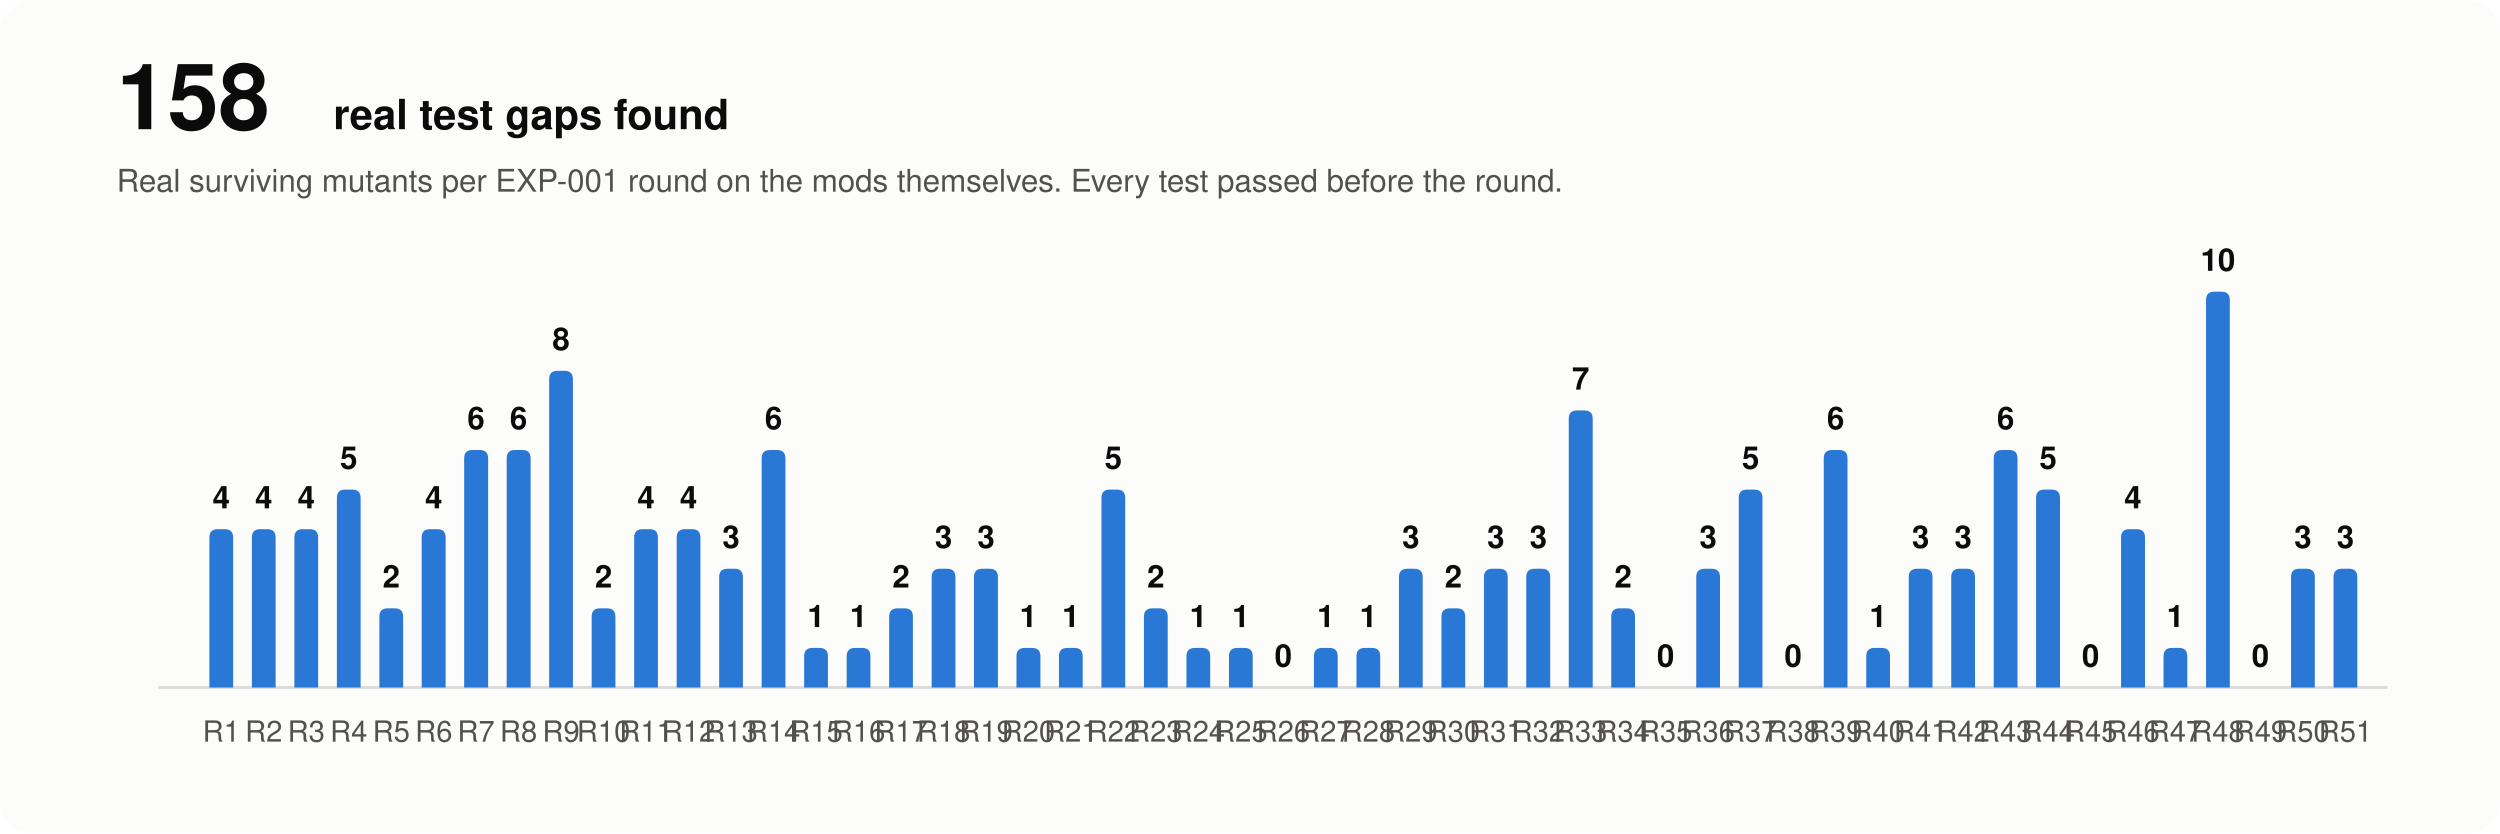
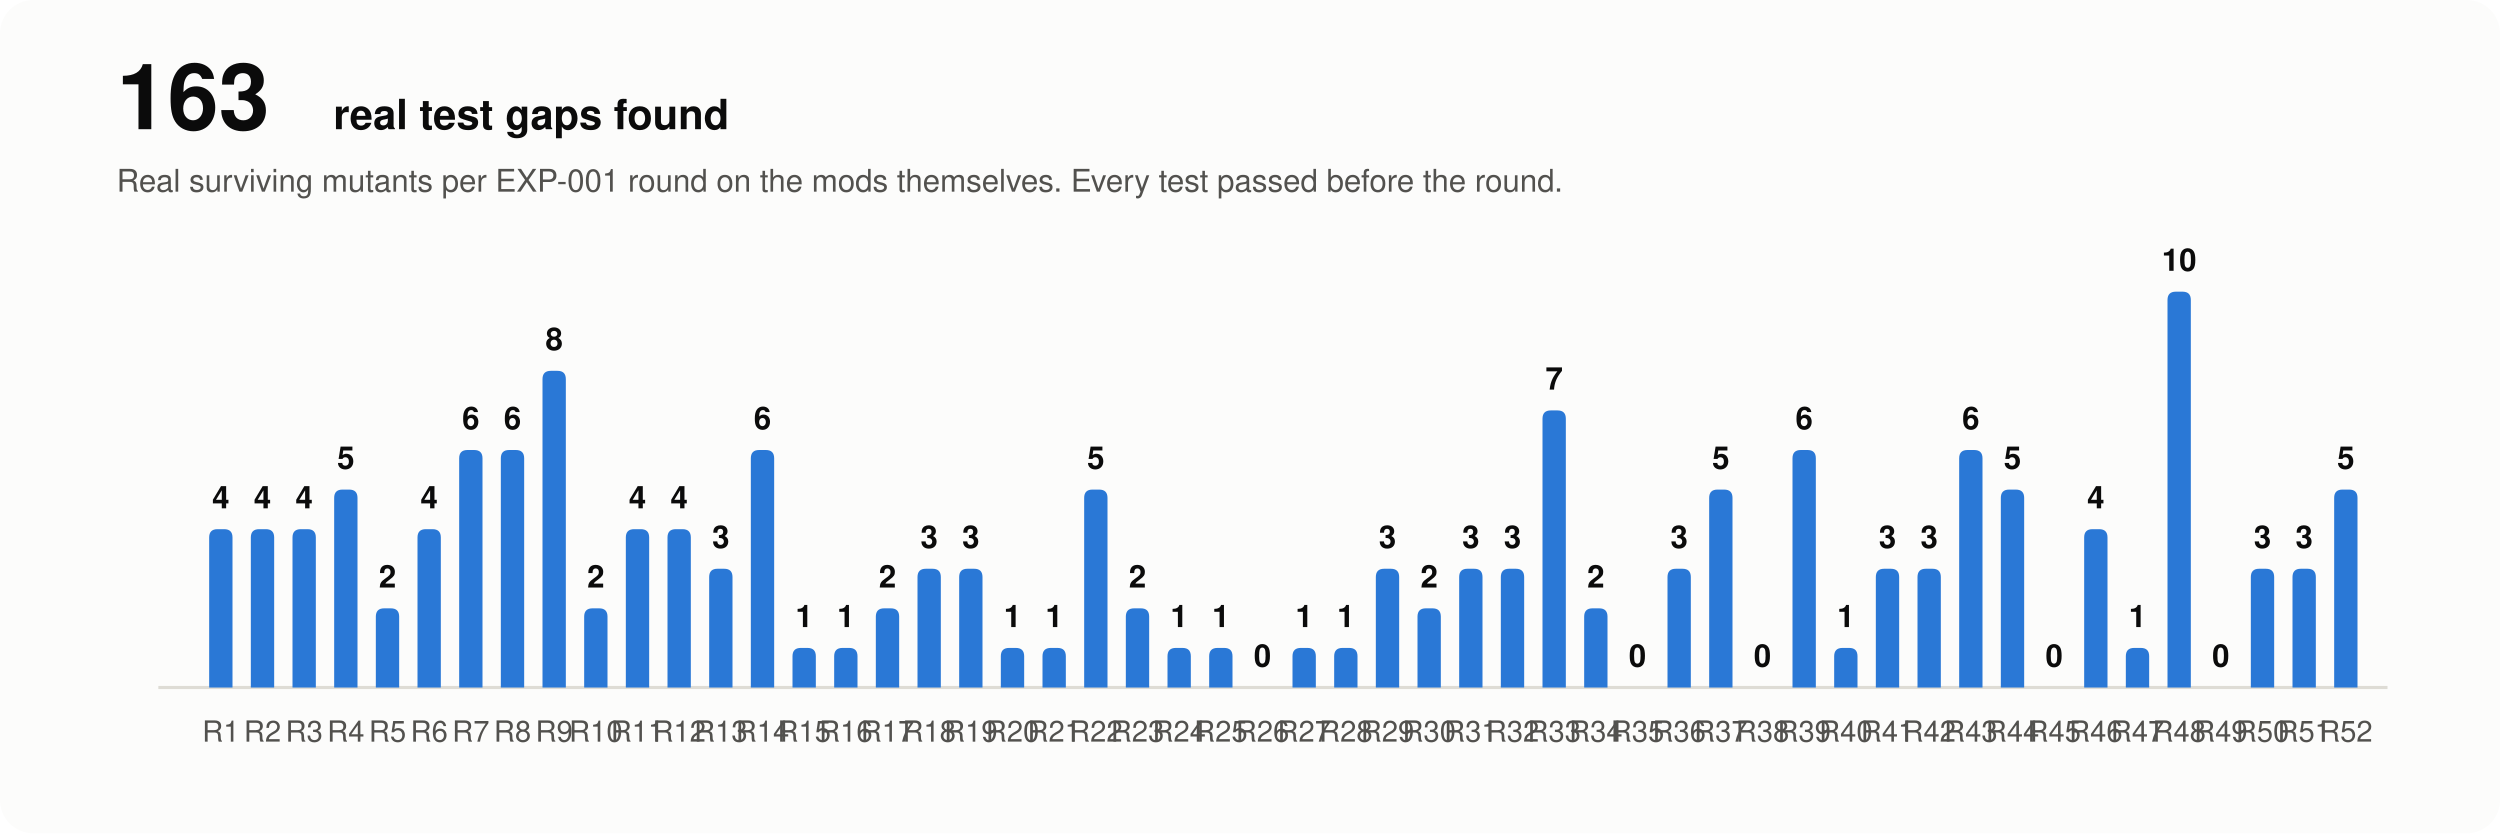
- <svg xmlns="http://www.w3.org/2000/svg" viewBox="0 0 1200 400" width="1200" height="400" role="img" aria-label="158 real test gaps found in 51 rounds" font-family="ui-sans-serif, -apple-system, 'Segoe UI', Helvetica, Arial, sans-serif">
+ <svg xmlns="http://www.w3.org/2000/svg" viewBox="0 0 1200 400" width="1200" height="400" role="img" aria-label="163 real test gaps found in 52 rounds" font-family="ui-sans-serif, -apple-system, 'Segoe UI', Helvetica, Arial, sans-serif">
  <style>
  .sup { fill: #fcfcfb; } .sup2 { fill: #f3f2ef; } .borda { stroke: #dedcd5; }
  .t1 { fill: #0b0b0b; } .t2 { fill: #52514e; } .t3 { fill: #8a887f; }
  .ac { fill: #2a78d6; } .acs { stroke: #2a78d6; } .acf { fill: #e8f1fb; }
  .ok { fill: #0f7a3d; } .okf { fill: #e3f3e8; }
  @media (prefers-color-scheme: dark) {
    .sup { fill: #1a1a19; } .sup2 { fill: #232322; } .borda { stroke: #3a3936; }
    .t1 { fill: #f0efec; } .t2 { fill: #c3c2b7; } .t3 { fill: #8f8d84; }
    .ac { fill: #3987e5; } .acs { stroke: #3987e5; } .acf { fill: #1d2c40; }
    .ok { fill: #4cc27a; } .okf { fill: #16301f; }
  }
  @media (prefers-reduced-motion: reduce) { * { animation: none !important; } }

  .barra { transform-box: fill-box; transform-origin: bottom; animation: cresce 1.1s cubic-bezier(.2,.8,.2,1); }
  @keyframes cresce { from { transform: scaleY(0); } to { transform: scaleY(1); } }
</style>
  <rect width="1200" height="400" rx="16" class="sup" />
-   <text x="56" y="62" font-size="44" font-weight="800" class="t1">158</text>
+   <text x="56" y="62" font-size="44" font-weight="800" class="t1">163</text>
  <text x="160" y="62" font-size="20" font-weight="700" class="t1">real test gaps found</text>
  <text x="56" y="92" font-size="15" class="t2">Real surviving mutants per EXP-001 round on the mods themselves. Every test passed before the round.</text>
  <line x1="76" y1="330" x2="1146" y2="330" class="borda" stroke-width="1.5" />
  <g class="barra">
-     <path d="M100.5,330 L100.5,258.0 Q100.5,254.0 104.5,254.0 L107.9,254.0 Q111.9,254.0 111.9,258.0 L111.9,330 Z" class="ac" />
-   </g>
-   <text x="106.2" y="244.0" font-size="15" font-weight="700" class="t1" text-anchor="middle">4</text>
-   <text x="106.2" y="356" font-size="14" class="t2" text-anchor="middle">R1</text>
-   <g class="barra">
-     <path d="M120.9,330 L120.9,258.0 Q120.9,254.0 124.9,254.0 L128.3,254.0 Q132.3,254.0 132.3,258.0 L132.3,330 Z" class="ac" />
-   </g>
-   <text x="126.6" y="244.0" font-size="15" font-weight="700" class="t1" text-anchor="middle">4</text>
-   <text x="126.6" y="356" font-size="14" class="t2" text-anchor="middle">R2</text>
-   <g class="barra">
-     <path d="M141.3,330 L141.3,258.0 Q141.3,254.0 145.3,254.0 L148.7,254.0 Q152.7,254.0 152.7,258.0 L152.7,330 Z" class="ac" />
-   </g>
-   <text x="147.0" y="244.0" font-size="15" font-weight="700" class="t1" text-anchor="middle">4</text>
-   <text x="147.0" y="356" font-size="14" class="t2" text-anchor="middle">R3</text>
-   <g class="barra">
-     <path d="M161.7,330 L161.7,239.0 Q161.7,235.0 165.7,235.0 L169.1,235.0 Q173.1,235.0 173.1,239.0 L173.1,330 Z" class="ac" />
-   </g>
-   <text x="167.4" y="225.0" font-size="15" font-weight="700" class="t1" text-anchor="middle">5</text>
-   <text x="167.4" y="356" font-size="14" class="t2" text-anchor="middle">R4</text>
-   <g class="barra">
-     <path d="M182.1,330 L182.1,296.0 Q182.1,292.0 186.1,292.0 L189.5,292.0 Q193.5,292.0 193.5,296.0 L193.5,330 Z" class="ac" />
-   </g>
-   <text x="187.8" y="282.0" font-size="15" font-weight="700" class="t1" text-anchor="middle">2</text>
-   <text x="187.8" y="356" font-size="14" class="t2" text-anchor="middle">R5</text>
-   <g class="barra">
-     <path d="M202.4,330 L202.4,258.0 Q202.4,254.0 206.4,254.0 L209.9,254.0 Q213.9,254.0 213.9,258.0 L213.9,330 Z" class="ac" />
-   </g>
-   <text x="208.2" y="244.0" font-size="15" font-weight="700" class="t1" text-anchor="middle">4</text>
-   <text x="208.2" y="356" font-size="14" class="t2" text-anchor="middle">R6</text>
-   <g class="barra">
-     <path d="M222.8,330 L222.8,220.0 Q222.8,216.0 226.8,216.0 L230.3,216.0 Q234.3,216.0 234.3,220.0 L234.3,330 Z" class="ac" />
-   </g>
-   <text x="228.5" y="206.0" font-size="15" font-weight="700" class="t1" text-anchor="middle">6</text>
-   <text x="228.5" y="356" font-size="14" class="t2" text-anchor="middle">R7</text>
-   <g class="barra">
-     <path d="M243.2,330 L243.2,220.0 Q243.2,216.0 247.2,216.0 L250.7,216.0 Q254.7,216.0 254.7,220.0 L254.7,330 Z" class="ac" />
-   </g>
-   <text x="248.9" y="206.0" font-size="15" font-weight="700" class="t1" text-anchor="middle">6</text>
-   <text x="248.9" y="356" font-size="14" class="t2" text-anchor="middle">R8</text>
-   <g class="barra">
-     <path d="M263.6,330 L263.6,182.0 Q263.6,178.0 267.6,178.0 L271.0,178.0 Q275.0,178.0 275.0,182.0 L275.0,330 Z" class="ac" />
-   </g>
-   <text x="269.3" y="168.0" font-size="15" font-weight="700" class="t1" text-anchor="middle">8</text>
-   <text x="269.3" y="356" font-size="14" class="t2" text-anchor="middle">R9</text>
-   <g class="barra">
-     <path d="M284.0,330 L284.0,296.0 Q284.0,292.0 288.0,292.0 L291.4,292.0 Q295.4,292.0 295.4,296.0 L295.4,330 Z" class="ac" />
-   </g>
-   <text x="289.7" y="282.0" font-size="15" font-weight="700" class="t1" text-anchor="middle">2</text>
-   <text x="289.7" y="356" font-size="14" class="t2" text-anchor="middle">R10</text>
-   <g class="barra">
-     <path d="M304.4,330 L304.4,258.0 Q304.4,254.0 308.4,254.0 L311.8,254.0 Q315.8,254.0 315.8,258.0 L315.8,330 Z" class="ac" />
-   </g>
-   <text x="310.1" y="244.0" font-size="15" font-weight="700" class="t1" text-anchor="middle">4</text>
-   <text x="310.1" y="356" font-size="14" class="t2" text-anchor="middle">R11</text>
-   <g class="barra">
-     <path d="M324.8,330 L324.8,258.0 Q324.8,254.0 328.8,254.0 L332.2,254.0 Q336.2,254.0 336.2,258.0 L336.2,330 Z" class="ac" />
-   </g>
-   <text x="330.5" y="244.0" font-size="15" font-weight="700" class="t1" text-anchor="middle">4</text>
-   <text x="330.5" y="356" font-size="14" class="t2" text-anchor="middle">R12</text>
-   <g class="barra">
-     <path d="M345.2,330 L345.2,277.0 Q345.2,273.0 349.2,273.0 L352.6,273.0 Q356.6,273.0 356.6,277.0 L356.6,330 Z" class="ac" />
-   </g>
-   <text x="350.9" y="263.0" font-size="15" font-weight="700" class="t1" text-anchor="middle">3</text>
-   <text x="350.9" y="356" font-size="14" class="t2" text-anchor="middle">R13</text>
-   <g class="barra">
-     <path d="M365.6,330 L365.6,220.0 Q365.6,216.0 369.6,216.0 L373.0,216.0 Q377.0,216.0 377.0,220.0 L377.0,330 Z" class="ac" />
-   </g>
-   <text x="371.3" y="206.0" font-size="15" font-weight="700" class="t1" text-anchor="middle">6</text>
-   <text x="371.3" y="356" font-size="14" class="t2" text-anchor="middle">R14</text>
-   <g class="barra">
-     <path d="M386.0,330 L386.0,315.0 Q386.0,311.0 390.0,311.0 L393.4,311.0 Q397.4,311.0 397.4,315.0 L397.4,330 Z" class="ac" />
-   </g>
-   <text x="391.7" y="301.0" font-size="15" font-weight="700" class="t1" text-anchor="middle">1</text>
-   <text x="391.7" y="356" font-size="14" class="t2" text-anchor="middle">R15</text>
-   <g class="barra">
-     <path d="M406.4,330 L406.4,315.0 Q406.4,311.0 410.4,311.0 L413.8,311.0 Q417.8,311.0 417.8,315.0 L417.8,330 Z" class="ac" />
-   </g>
-   <text x="412.1" y="301.0" font-size="15" font-weight="700" class="t1" text-anchor="middle">1</text>
-   <text x="412.1" y="356" font-size="14" class="t2" text-anchor="middle">R16</text>
-   <g class="barra">
-     <path d="M426.8,330 L426.8,296.0 Q426.8,292.0 430.8,292.0 L434.2,292.0 Q438.2,292.0 438.2,296.0 L438.2,330 Z" class="ac" />
-   </g>
-   <text x="432.5" y="282.0" font-size="15" font-weight="700" class="t1" text-anchor="middle">2</text>
-   <text x="432.5" y="356" font-size="14" class="t2" text-anchor="middle">R17</text>
-   <g class="barra">
-     <path d="M447.2,330 L447.2,277.0 Q447.2,273.0 451.2,273.0 L454.6,273.0 Q458.6,273.0 458.6,277.0 L458.6,330 Z" class="ac" />
-   </g>
-   <text x="452.9" y="263.0" font-size="15" font-weight="700" class="t1" text-anchor="middle">3</text>
-   <text x="452.9" y="356" font-size="14" class="t2" text-anchor="middle">R18</text>
-   <g class="barra">
-     <path d="M467.5,330 L467.5,277.0 Q467.5,273.0 471.5,273.0 L475.0,273.0 Q479.0,273.0 479.0,277.0 L479.0,330 Z" class="ac" />
-   </g>
-   <text x="473.3" y="263.0" font-size="15" font-weight="700" class="t1" text-anchor="middle">3</text>
-   <text x="473.3" y="356" font-size="14" class="t2" text-anchor="middle">R19</text>
-   <g class="barra">
-     <path d="M487.9,330 L487.9,315.0 Q487.9,311.0 491.9,311.0 L495.4,311.0 Q499.4,311.0 499.4,315.0 L499.4,330 Z" class="ac" />
-   </g>
-   <text x="493.6" y="301.0" font-size="15" font-weight="700" class="t1" text-anchor="middle">1</text>
-   <text x="493.6" y="356" font-size="14" class="t2" text-anchor="middle">R20</text>
-   <g class="barra">
-     <path d="M508.3,330 L508.3,315.0 Q508.3,311.0 512.3,311.0 L515.7,311.0 Q519.7,311.0 519.7,315.0 L519.7,330 Z" class="ac" />
-   </g>
-   <text x="514.0" y="301.0" font-size="15" font-weight="700" class="t1" text-anchor="middle">1</text>
-   <text x="514.0" y="356" font-size="14" class="t2" text-anchor="middle">R21</text>
-   <g class="barra">
-     <path d="M528.7,330 L528.7,239.0 Q528.7,235.0 532.7,235.0 L536.1,235.0 Q540.1,235.0 540.1,239.0 L540.1,330 Z" class="ac" />
-   </g>
-   <text x="534.4" y="225.0" font-size="15" font-weight="700" class="t1" text-anchor="middle">5</text>
-   <text x="534.4" y="356" font-size="14" class="t2" text-anchor="middle">R22</text>
-   <g class="barra">
-     <path d="M549.1,330 L549.1,296.0 Q549.1,292.0 553.1,292.0 L556.5,292.0 Q560.5,292.0 560.5,296.0 L560.5,330 Z" class="ac" />
-   </g>
-   <text x="554.8" y="282.0" font-size="15" font-weight="700" class="t1" text-anchor="middle">2</text>
-   <text x="554.8" y="356" font-size="14" class="t2" text-anchor="middle">R23</text>
-   <g class="barra">
-     <path d="M569.5,330 L569.5,315.0 Q569.5,311.0 573.5,311.0 L576.9,311.0 Q580.9,311.0 580.9,315.0 L580.9,330 Z" class="ac" />
-   </g>
-   <text x="575.2" y="301.0" font-size="15" font-weight="700" class="t1" text-anchor="middle">1</text>
-   <text x="575.2" y="356" font-size="14" class="t2" text-anchor="middle">R24</text>
-   <g class="barra">
-     <path d="M589.9,330 L589.9,315.0 Q589.9,311.0 593.9,311.0 L597.3,311.0 Q601.3,311.0 601.3,315.0 L601.3,330 Z" class="ac" />
-   </g>
-   <text x="595.6" y="301.0" font-size="15" font-weight="700" class="t1" text-anchor="middle">1</text>
-   <text x="595.6" y="356" font-size="14" class="t2" text-anchor="middle">R25</text>
-   <g class="barra">
-     <path d="M610.3,330 L610.3,330.0 Q610.3,330.0 610.3,330.0 L621.7,330.0 Q621.7,330.0 621.7,330.0 L621.7,330 Z" class="ac" />
-   </g>
-   <text x="616.0" y="320.0" font-size="15" font-weight="700" class="t1" text-anchor="middle">0</text>
-   <text x="616.0" y="356" font-size="14" class="t2" text-anchor="middle">R26</text>
-   <g class="barra">
-     <path d="M630.7,330 L630.7,315.0 Q630.7,311.0 634.7,311.0 L638.1,311.0 Q642.1,311.0 642.1,315.0 L642.1,330 Z" class="ac" />
-   </g>
-   <text x="636.4" y="301.0" font-size="15" font-weight="700" class="t1" text-anchor="middle">1</text>
-   <text x="636.4" y="356" font-size="14" class="t2" text-anchor="middle">R27</text>
-   <g class="barra">
-     <path d="M651.1,330 L651.1,315.0 Q651.1,311.0 655.1,311.0 L658.5,311.0 Q662.5,311.0 662.5,315.0 L662.5,330 Z" class="ac" />
-   </g>
-   <text x="656.8" y="301.0" font-size="15" font-weight="700" class="t1" text-anchor="middle">1</text>
-   <text x="656.8" y="356" font-size="14" class="t2" text-anchor="middle">R28</text>
-   <g class="barra">
-     <path d="M671.5,330 L671.5,277.0 Q671.5,273.0 675.5,273.0 L678.9,273.0 Q682.9,273.0 682.9,277.0 L682.9,330 Z" class="ac" />
-   </g>
-   <text x="677.2" y="263.0" font-size="15" font-weight="700" class="t1" text-anchor="middle">3</text>
-   <text x="677.2" y="356" font-size="14" class="t2" text-anchor="middle">R29</text>
-   <g class="barra">
-     <path d="M691.9,330 L691.9,296.0 Q691.9,292.0 695.9,292.0 L699.3,292.0 Q703.3,292.0 703.3,296.0 L703.3,330 Z" class="ac" />
-   </g>
-   <text x="697.6" y="282.0" font-size="15" font-weight="700" class="t1" text-anchor="middle">2</text>
-   <text x="697.6" y="356" font-size="14" class="t2" text-anchor="middle">R30</text>
-   <g class="barra">
-     <path d="M712.3,330 L712.3,277.0 Q712.3,273.0 716.3,273.0 L719.7,273.0 Q723.7,273.0 723.7,277.0 L723.7,330 Z" class="ac" />
-   </g>
-   <text x="718.0" y="263.0" font-size="15" font-weight="700" class="t1" text-anchor="middle">3</text>
-   <text x="718.0" y="356" font-size="14" class="t2" text-anchor="middle">R31</text>
-   <g class="barra">
-     <path d="M732.6,330 L732.6,277.0 Q732.6,273.0 736.6,273.0 L740.1,273.0 Q744.1,273.0 744.1,277.0 L744.1,330 Z" class="ac" />
-   </g>
-   <text x="738.4" y="263.0" font-size="15" font-weight="700" class="t1" text-anchor="middle">3</text>
-   <text x="738.4" y="356" font-size="14" class="t2" text-anchor="middle">R32</text>
-   <g class="barra">
-     <path d="M753.0,330 L753.0,201.0 Q753.0,197.0 757.0,197.0 L760.5,197.0 Q764.5,197.0 764.5,201.0 L764.5,330 Z" class="ac" />
-   </g>
-   <text x="758.7" y="187.0" font-size="15" font-weight="700" class="t1" text-anchor="middle">7</text>
-   <text x="758.7" y="356" font-size="14" class="t2" text-anchor="middle">R33</text>
-   <g class="barra">
-     <path d="M773.4,330 L773.4,296.0 Q773.4,292.0 777.4,292.0 L780.8,292.0 Q784.8,292.0 784.8,296.0 L784.8,330 Z" class="ac" />
-   </g>
-   <text x="779.1" y="282.0" font-size="15" font-weight="700" class="t1" text-anchor="middle">2</text>
-   <text x="779.1" y="356" font-size="14" class="t2" text-anchor="middle">R34</text>
-   <g class="barra">
-     <path d="M793.8,330 L793.8,330.0 Q793.8,330.0 793.8,330.0 L805.2,330.0 Q805.2,330.0 805.2,330.0 L805.2,330 Z" class="ac" />
-   </g>
-   <text x="799.5" y="320.0" font-size="15" font-weight="700" class="t1" text-anchor="middle">0</text>
-   <text x="799.5" y="356" font-size="14" class="t2" text-anchor="middle">R35</text>
-   <g class="barra">
-     <path d="M814.2,330 L814.2,277.0 Q814.2,273.0 818.2,273.0 L821.6,273.0 Q825.6,273.0 825.6,277.0 L825.6,330 Z" class="ac" />
-   </g>
-   <text x="819.9" y="263.0" font-size="15" font-weight="700" class="t1" text-anchor="middle">3</text>
-   <text x="819.9" y="356" font-size="14" class="t2" text-anchor="middle">R36</text>
-   <g class="barra">
-     <path d="M834.6,330 L834.6,239.0 Q834.6,235.0 838.6,235.0 L842.0,235.0 Q846.0,235.0 846.0,239.0 L846.0,330 Z" class="ac" />
-   </g>
-   <text x="840.3" y="225.0" font-size="15" font-weight="700" class="t1" text-anchor="middle">5</text>
-   <text x="840.3" y="356" font-size="14" class="t2" text-anchor="middle">R37</text>
-   <g class="barra">
-     <path d="M855.0,330 L855.0,330.0 Q855.0,330.0 855.0,330.0 L866.4,330.0 Q866.4,330.0 866.4,330.0 L866.4,330 Z" class="ac" />
-   </g>
-   <text x="860.7" y="320.0" font-size="15" font-weight="700" class="t1" text-anchor="middle">0</text>
-   <text x="860.7" y="356" font-size="14" class="t2" text-anchor="middle">R38</text>
-   <g class="barra">
-     <path d="M875.4,330 L875.4,220.0 Q875.4,216.0 879.4,216.0 L882.8,216.0 Q886.8,216.0 886.8,220.0 L886.8,330 Z" class="ac" />
-   </g>
-   <text x="881.1" y="206.0" font-size="15" font-weight="700" class="t1" text-anchor="middle">6</text>
-   <text x="881.1" y="356" font-size="14" class="t2" text-anchor="middle">R39</text>
-   <g class="barra">
-     <path d="M895.8,330 L895.8,315.0 Q895.8,311.0 899.8,311.0 L903.2,311.0 Q907.2,311.0 907.2,315.0 L907.2,330 Z" class="ac" />
-   </g>
-   <text x="901.5" y="301.0" font-size="15" font-weight="700" class="t1" text-anchor="middle">1</text>
-   <text x="901.5" y="356" font-size="14" class="t2" text-anchor="middle">R40</text>
-   <g class="barra">
-     <path d="M916.2,330 L916.2,277.0 Q916.2,273.0 920.2,273.0 L923.6,273.0 Q927.6,273.0 927.6,277.0 L927.6,330 Z" class="ac" />
-   </g>
-   <text x="921.9" y="263.0" font-size="15" font-weight="700" class="t1" text-anchor="middle">3</text>
-   <text x="921.9" y="356" font-size="14" class="t2" text-anchor="middle">R41</text>
-   <g class="barra">
-     <path d="M936.6,330 L936.6,277.0 Q936.6,273.0 940.6,273.0 L944.0,273.0 Q948.0,273.0 948.0,277.0 L948.0,330 Z" class="ac" />
-   </g>
-   <text x="942.3" y="263.0" font-size="15" font-weight="700" class="t1" text-anchor="middle">3</text>
-   <text x="942.3" y="356" font-size="14" class="t2" text-anchor="middle">R42</text>
-   <g class="barra">
-     <path d="M957.0,330 L957.0,220.0 Q957.0,216.0 961.0,216.0 L964.4,216.0 Q968.4,216.0 968.4,220.0 L968.4,330 Z" class="ac" />
-   </g>
-   <text x="962.7" y="206.0" font-size="15" font-weight="700" class="t1" text-anchor="middle">6</text>
-   <text x="962.7" y="356" font-size="14" class="t2" text-anchor="middle">R43</text>
-   <g class="barra">
-     <path d="M977.3,330 L977.3,239.0 Q977.3,235.0 981.3,235.0 L984.8,235.0 Q988.8,235.0 988.8,239.0 L988.8,330 Z" class="ac" />
-   </g>
-   <text x="983.1" y="225.0" font-size="15" font-weight="700" class="t1" text-anchor="middle">5</text>
-   <text x="983.1" y="356" font-size="14" class="t2" text-anchor="middle">R44</text>
-   <g class="barra">
-     <path d="M997.7,330 L997.7,330.0 Q997.7,330.0 997.7,330.0 L1009.2,330.0 Q1009.2,330.0 1009.2,330.0 L1009.2,330 Z" class="ac" />
-   </g>
-   <text x="1003.5" y="320.0" font-size="15" font-weight="700" class="t1" text-anchor="middle">0</text>
-   <text x="1003.5" y="356" font-size="14" class="t2" text-anchor="middle">R45</text>
-   <g class="barra">
-     <path d="M1018.1,330 L1018.1,258.0 Q1018.1,254.0 1022.1,254.0 L1025.6,254.0 Q1029.6,254.0 1029.6,258.0 L1029.6,330 Z" class="ac" />
-   </g>
-   <text x="1023.8" y="244.0" font-size="15" font-weight="700" class="t1" text-anchor="middle">4</text>
-   <text x="1023.8" y="356" font-size="14" class="t2" text-anchor="middle">R46</text>
-   <g class="barra">
-     <path d="M1038.5,330 L1038.5,315.0 Q1038.5,311.0 1042.5,311.0 L1045.9,311.0 Q1049.9,311.0 1049.9,315.0 L1049.9,330 Z" class="ac" />
-   </g>
-   <text x="1044.2" y="301.0" font-size="15" font-weight="700" class="t1" text-anchor="middle">1</text>
-   <text x="1044.2" y="356" font-size="14" class="t2" text-anchor="middle">R47</text>
-   <g class="barra">
-     <path d="M1058.9,330 L1058.9,144.0 Q1058.9,140.0 1062.9,140.0 L1066.3,140.0 Q1070.3,140.0 1070.3,144.0 L1070.3,330 Z" class="ac" />
-   </g>
-   <text x="1064.6" y="130.0" font-size="15" font-weight="700" class="t1" text-anchor="middle">10</text>
-   <text x="1064.6" y="356" font-size="14" class="t2" text-anchor="middle">R48</text>
-   <g class="barra">
-     <path d="M1079.3,330 L1079.3,330.0 Q1079.3,330.0 1079.3,330.0 L1090.7,330.0 Q1090.7,330.0 1090.7,330.0 L1090.7,330 Z" class="ac" />
-   </g>
-   <text x="1085.0" y="320.0" font-size="15" font-weight="700" class="t1" text-anchor="middle">0</text>
-   <text x="1085.0" y="356" font-size="14" class="t2" text-anchor="middle">R49</text>
-   <g class="barra">
-     <path d="M1099.7,330 L1099.7,277.0 Q1099.7,273.0 1103.7,273.0 L1107.1,273.0 Q1111.1,273.0 1111.1,277.0 L1111.1,330 Z" class="ac" />
-   </g>
-   <text x="1105.4" y="263.0" font-size="15" font-weight="700" class="t1" text-anchor="middle">3</text>
-   <text x="1105.4" y="356" font-size="14" class="t2" text-anchor="middle">R50</text>
-   <g class="barra">
-     <path d="M1120.1,330 L1120.1,277.0 Q1120.1,273.0 1124.1,273.0 L1127.5,273.0 Q1131.5,273.0 1131.5,277.0 L1131.5,330 Z" class="ac" />
-   </g>
-   <text x="1125.8" y="263.0" font-size="15" font-weight="700" class="t1" text-anchor="middle">3</text>
-   <text x="1125.8" y="356" font-size="14" class="t2" text-anchor="middle">R51</text>
+     <path d="M100.4,330 L100.4,258.0 Q100.4,254.0 104.4,254.0 L107.6,254.0 Q111.6,254.0 111.6,258.0 L111.6,330 Z" class="ac" />
+   </g>
+   <text x="106.0" y="244.0" font-size="15" font-weight="700" class="t1" text-anchor="middle">4</text>
+   <text x="106.0" y="356" font-size="14" class="t2" text-anchor="middle">R1</text>
+   <g class="barra">
+     <path d="M120.4,330 L120.4,258.0 Q120.4,254.0 124.4,254.0 L127.6,254.0 Q131.6,254.0 131.6,258.0 L131.6,330 Z" class="ac" />
+   </g>
+   <text x="126.0" y="244.0" font-size="15" font-weight="700" class="t1" text-anchor="middle">4</text>
+   <text x="126.0" y="356" font-size="14" class="t2" text-anchor="middle">R2</text>
+   <g class="barra">
+     <path d="M140.4,330 L140.4,258.0 Q140.4,254.0 144.4,254.0 L147.6,254.0 Q151.6,254.0 151.6,258.0 L151.6,330 Z" class="ac" />
+   </g>
+   <text x="146.0" y="244.0" font-size="15" font-weight="700" class="t1" text-anchor="middle">4</text>
+   <text x="146.0" y="356" font-size="14" class="t2" text-anchor="middle">R3</text>
+   <g class="barra">
+     <path d="M160.4,330 L160.4,239.0 Q160.4,235.0 164.4,235.0 L167.6,235.0 Q171.6,235.0 171.6,239.0 L171.6,330 Z" class="ac" />
+   </g>
+   <text x="166.0" y="225.0" font-size="15" font-weight="700" class="t1" text-anchor="middle">5</text>
+   <text x="166.0" y="356" font-size="14" class="t2" text-anchor="middle">R4</text>
+   <g class="barra">
+     <path d="M180.4,330 L180.4,296.0 Q180.4,292.0 184.4,292.0 L187.6,292.0 Q191.6,292.0 191.6,296.0 L191.6,330 Z" class="ac" />
+   </g>
+   <text x="186.0" y="282.0" font-size="15" font-weight="700" class="t1" text-anchor="middle">2</text>
+   <text x="186.0" y="356" font-size="14" class="t2" text-anchor="middle">R5</text>
+   <g class="barra">
+     <path d="M200.4,330 L200.4,258.0 Q200.4,254.0 204.4,254.0 L207.6,254.0 Q211.6,254.0 211.6,258.0 L211.6,330 Z" class="ac" />
+   </g>
+   <text x="206.0" y="244.0" font-size="15" font-weight="700" class="t1" text-anchor="middle">4</text>
+   <text x="206.0" y="356" font-size="14" class="t2" text-anchor="middle">R6</text>
+   <g class="barra">
+     <path d="M220.4,330 L220.4,220.0 Q220.4,216.0 224.4,216.0 L227.6,216.0 Q231.6,216.0 231.6,220.0 L231.6,330 Z" class="ac" />
+   </g>
+   <text x="226.0" y="206.0" font-size="15" font-weight="700" class="t1" text-anchor="middle">6</text>
+   <text x="226.0" y="356" font-size="14" class="t2" text-anchor="middle">R7</text>
+   <g class="barra">
+     <path d="M240.4,330 L240.4,220.0 Q240.4,216.0 244.4,216.0 L247.6,216.0 Q251.6,216.0 251.6,220.0 L251.6,330 Z" class="ac" />
+   </g>
+   <text x="246.0" y="206.0" font-size="15" font-weight="700" class="t1" text-anchor="middle">6</text>
+   <text x="246.0" y="356" font-size="14" class="t2" text-anchor="middle">R8</text>
+   <g class="barra">
+     <path d="M260.4,330 L260.4,182.0 Q260.4,178.0 264.4,178.0 L267.6,178.0 Q271.6,178.0 271.6,182.0 L271.6,330 Z" class="ac" />
+   </g>
+   <text x="266.0" y="168.0" font-size="15" font-weight="700" class="t1" text-anchor="middle">8</text>
+   <text x="266.0" y="356" font-size="14" class="t2" text-anchor="middle">R9</text>
+   <g class="barra">
+     <path d="M280.4,330 L280.4,296.0 Q280.4,292.0 284.4,292.0 L287.6,292.0 Q291.6,292.0 291.6,296.0 L291.6,330 Z" class="ac" />
+   </g>
+   <text x="286.0" y="282.0" font-size="15" font-weight="700" class="t1" text-anchor="middle">2</text>
+   <text x="286.0" y="356" font-size="14" class="t2" text-anchor="middle">R10</text>
+   <g class="barra">
+     <path d="M300.4,330 L300.4,258.0 Q300.4,254.0 304.4,254.0 L307.6,254.0 Q311.6,254.0 311.6,258.0 L311.6,330 Z" class="ac" />
+   </g>
+   <text x="306.0" y="244.0" font-size="15" font-weight="700" class="t1" text-anchor="middle">4</text>
+   <text x="306.0" y="356" font-size="14" class="t2" text-anchor="middle">R11</text>
+   <g class="barra">
+     <path d="M320.4,330 L320.4,258.0 Q320.4,254.0 324.4,254.0 L327.6,254.0 Q331.6,254.0 331.6,258.0 L331.6,330 Z" class="ac" />
+   </g>
+   <text x="326.0" y="244.0" font-size="15" font-weight="700" class="t1" text-anchor="middle">4</text>
+   <text x="326.0" y="356" font-size="14" class="t2" text-anchor="middle">R12</text>
+   <g class="barra">
+     <path d="M340.4,330 L340.4,277.0 Q340.4,273.0 344.4,273.0 L347.6,273.0 Q351.6,273.0 351.6,277.0 L351.6,330 Z" class="ac" />
+   </g>
+   <text x="346.0" y="263.0" font-size="15" font-weight="700" class="t1" text-anchor="middle">3</text>
+   <text x="346.0" y="356" font-size="14" class="t2" text-anchor="middle">R13</text>
+   <g class="barra">
+     <path d="M360.4,330 L360.4,220.0 Q360.4,216.0 364.4,216.0 L367.6,216.0 Q371.6,216.0 371.6,220.0 L371.6,330 Z" class="ac" />
+   </g>
+   <text x="366.0" y="206.0" font-size="15" font-weight="700" class="t1" text-anchor="middle">6</text>
+   <text x="366.0" y="356" font-size="14" class="t2" text-anchor="middle">R14</text>
+   <g class="barra">
+     <path d="M380.4,330 L380.4,315.0 Q380.4,311.0 384.4,311.0 L387.6,311.0 Q391.6,311.0 391.6,315.0 L391.6,330 Z" class="ac" />
+   </g>
+   <text x="386.0" y="301.0" font-size="15" font-weight="700" class="t1" text-anchor="middle">1</text>
+   <text x="386.0" y="356" font-size="14" class="t2" text-anchor="middle">R15</text>
+   <g class="barra">
+     <path d="M400.4,330 L400.4,315.0 Q400.4,311.0 404.4,311.0 L407.6,311.0 Q411.6,311.0 411.6,315.0 L411.6,330 Z" class="ac" />
+   </g>
+   <text x="406.0" y="301.0" font-size="15" font-weight="700" class="t1" text-anchor="middle">1</text>
+   <text x="406.0" y="356" font-size="14" class="t2" text-anchor="middle">R16</text>
+   <g class="barra">
+     <path d="M420.4,330 L420.4,296.0 Q420.4,292.0 424.4,292.0 L427.6,292.0 Q431.6,292.0 431.6,296.0 L431.6,330 Z" class="ac" />
+   </g>
+   <text x="426.0" y="282.0" font-size="15" font-weight="700" class="t1" text-anchor="middle">2</text>
+   <text x="426.0" y="356" font-size="14" class="t2" text-anchor="middle">R17</text>
+   <g class="barra">
+     <path d="M440.4,330 L440.4,277.0 Q440.4,273.0 444.4,273.0 L447.6,273.0 Q451.6,273.0 451.6,277.0 L451.6,330 Z" class="ac" />
+   </g>
+   <text x="446.0" y="263.0" font-size="15" font-weight="700" class="t1" text-anchor="middle">3</text>
+   <text x="446.0" y="356" font-size="14" class="t2" text-anchor="middle">R18</text>
+   <g class="barra">
+     <path d="M460.4,330 L460.4,277.0 Q460.4,273.0 464.4,273.0 L467.6,273.0 Q471.6,273.0 471.6,277.0 L471.6,330 Z" class="ac" />
+   </g>
+   <text x="466.0" y="263.0" font-size="15" font-weight="700" class="t1" text-anchor="middle">3</text>
+   <text x="466.0" y="356" font-size="14" class="t2" text-anchor="middle">R19</text>
+   <g class="barra">
+     <path d="M480.4,330 L480.4,315.0 Q480.4,311.0 484.4,311.0 L487.6,311.0 Q491.6,311.0 491.6,315.0 L491.6,330 Z" class="ac" />
+   </g>
+   <text x="486.0" y="301.0" font-size="15" font-weight="700" class="t1" text-anchor="middle">1</text>
+   <text x="486.0" y="356" font-size="14" class="t2" text-anchor="middle">R20</text>
+   <g class="barra">
+     <path d="M500.4,330 L500.4,315.0 Q500.4,311.0 504.4,311.0 L507.6,311.0 Q511.6,311.0 511.6,315.0 L511.6,330 Z" class="ac" />
+   </g>
+   <text x="506.0" y="301.0" font-size="15" font-weight="700" class="t1" text-anchor="middle">1</text>
+   <text x="506.0" y="356" font-size="14" class="t2" text-anchor="middle">R21</text>
+   <g class="barra">
+     <path d="M520.4,330 L520.4,239.0 Q520.4,235.0 524.4,235.0 L527.6,235.0 Q531.6,235.0 531.6,239.0 L531.6,330 Z" class="ac" />
+   </g>
+   <text x="526.0" y="225.0" font-size="15" font-weight="700" class="t1" text-anchor="middle">5</text>
+   <text x="526.0" y="356" font-size="14" class="t2" text-anchor="middle">R22</text>
+   <g class="barra">
+     <path d="M540.4,330 L540.4,296.0 Q540.4,292.0 544.4,292.0 L547.6,292.0 Q551.6,292.0 551.6,296.0 L551.6,330 Z" class="ac" />
+   </g>
+   <text x="546.0" y="282.0" font-size="15" font-weight="700" class="t1" text-anchor="middle">2</text>
+   <text x="546.0" y="356" font-size="14" class="t2" text-anchor="middle">R23</text>
+   <g class="barra">
+     <path d="M560.4,330 L560.4,315.0 Q560.4,311.0 564.4,311.0 L567.6,311.0 Q571.6,311.0 571.6,315.0 L571.6,330 Z" class="ac" />
+   </g>
+   <text x="566.0" y="301.0" font-size="15" font-weight="700" class="t1" text-anchor="middle">1</text>
+   <text x="566.0" y="356" font-size="14" class="t2" text-anchor="middle">R24</text>
+   <g class="barra">
+     <path d="M580.4,330 L580.4,315.0 Q580.4,311.0 584.4,311.0 L587.6,311.0 Q591.6,311.0 591.6,315.0 L591.6,330 Z" class="ac" />
+   </g>
+   <text x="586.0" y="301.0" font-size="15" font-weight="700" class="t1" text-anchor="middle">1</text>
+   <text x="586.0" y="356" font-size="14" class="t2" text-anchor="middle">R25</text>
+   <g class="barra">
+     <path d="M600.4,330 L600.4,330.0 Q600.4,330.0 600.4,330.0 L611.6,330.0 Q611.6,330.0 611.6,330.0 L611.6,330 Z" class="ac" />
+   </g>
+   <text x="606.0" y="320.0" font-size="15" font-weight="700" class="t1" text-anchor="middle">0</text>
+   <text x="606.0" y="356" font-size="14" class="t2" text-anchor="middle">R26</text>
+   <g class="barra">
+     <path d="M620.4,330 L620.4,315.0 Q620.4,311.0 624.4,311.0 L627.6,311.0 Q631.6,311.0 631.6,315.0 L631.6,330 Z" class="ac" />
+   </g>
+   <text x="626.0" y="301.0" font-size="15" font-weight="700" class="t1" text-anchor="middle">1</text>
+   <text x="626.0" y="356" font-size="14" class="t2" text-anchor="middle">R27</text>
+   <g class="barra">
+     <path d="M640.4,330 L640.4,315.0 Q640.4,311.0 644.4,311.0 L647.6,311.0 Q651.6,311.0 651.6,315.0 L651.6,330 Z" class="ac" />
+   </g>
+   <text x="646.0" y="301.0" font-size="15" font-weight="700" class="t1" text-anchor="middle">1</text>
+   <text x="646.0" y="356" font-size="14" class="t2" text-anchor="middle">R28</text>
+   <g class="barra">
+     <path d="M660.4,330 L660.4,277.0 Q660.4,273.0 664.4,273.0 L667.6,273.0 Q671.6,273.0 671.6,277.0 L671.6,330 Z" class="ac" />
+   </g>
+   <text x="666.0" y="263.0" font-size="15" font-weight="700" class="t1" text-anchor="middle">3</text>
+   <text x="666.0" y="356" font-size="14" class="t2" text-anchor="middle">R29</text>
+   <g class="barra">
+     <path d="M680.4,330 L680.4,296.0 Q680.4,292.0 684.4,292.0 L687.6,292.0 Q691.6,292.0 691.6,296.0 L691.6,330 Z" class="ac" />
+   </g>
+   <text x="686.0" y="282.0" font-size="15" font-weight="700" class="t1" text-anchor="middle">2</text>
+   <text x="686.0" y="356" font-size="14" class="t2" text-anchor="middle">R30</text>
+   <g class="barra">
+     <path d="M700.4,330 L700.4,277.0 Q700.4,273.0 704.4,273.0 L707.6,273.0 Q711.6,273.0 711.6,277.0 L711.6,330 Z" class="ac" />
+   </g>
+   <text x="706.0" y="263.0" font-size="15" font-weight="700" class="t1" text-anchor="middle">3</text>
+   <text x="706.0" y="356" font-size="14" class="t2" text-anchor="middle">R31</text>
+   <g class="barra">
+     <path d="M720.4,330 L720.4,277.0 Q720.4,273.0 724.4,273.0 L727.6,273.0 Q731.6,273.0 731.6,277.0 L731.6,330 Z" class="ac" />
+   </g>
+   <text x="726.0" y="263.0" font-size="15" font-weight="700" class="t1" text-anchor="middle">3</text>
+   <text x="726.0" y="356" font-size="14" class="t2" text-anchor="middle">R32</text>
+   <g class="barra">
+     <path d="M740.4,330 L740.4,201.0 Q740.4,197.0 744.4,197.0 L747.6,197.0 Q751.6,197.0 751.6,201.0 L751.6,330 Z" class="ac" />
+   </g>
+   <text x="746.0" y="187.0" font-size="15" font-weight="700" class="t1" text-anchor="middle">7</text>
+   <text x="746.0" y="356" font-size="14" class="t2" text-anchor="middle">R33</text>
+   <g class="barra">
+     <path d="M760.4,330 L760.4,296.0 Q760.4,292.0 764.4,292.0 L767.6,292.0 Q771.6,292.0 771.6,296.0 L771.6,330 Z" class="ac" />
+   </g>
+   <text x="766.0" y="282.0" font-size="15" font-weight="700" class="t1" text-anchor="middle">2</text>
+   <text x="766.0" y="356" font-size="14" class="t2" text-anchor="middle">R34</text>
+   <g class="barra">
+     <path d="M780.4,330 L780.4,330.0 Q780.4,330.0 780.4,330.0 L791.6,330.0 Q791.6,330.0 791.6,330.0 L791.6,330 Z" class="ac" />
+   </g>
+   <text x="786.0" y="320.0" font-size="15" font-weight="700" class="t1" text-anchor="middle">0</text>
+   <text x="786.0" y="356" font-size="14" class="t2" text-anchor="middle">R35</text>
+   <g class="barra">
+     <path d="M800.4,330 L800.4,277.0 Q800.4,273.0 804.4,273.0 L807.6,273.0 Q811.6,273.0 811.6,277.0 L811.6,330 Z" class="ac" />
+   </g>
+   <text x="806.0" y="263.0" font-size="15" font-weight="700" class="t1" text-anchor="middle">3</text>
+   <text x="806.0" y="356" font-size="14" class="t2" text-anchor="middle">R36</text>
+   <g class="barra">
+     <path d="M820.4,330 L820.4,239.0 Q820.4,235.0 824.4,235.0 L827.6,235.0 Q831.6,235.0 831.6,239.0 L831.6,330 Z" class="ac" />
+   </g>
+   <text x="826.0" y="225.0" font-size="15" font-weight="700" class="t1" text-anchor="middle">5</text>
+   <text x="826.0" y="356" font-size="14" class="t2" text-anchor="middle">R37</text>
+   <g class="barra">
+     <path d="M840.4,330 L840.4,330.0 Q840.4,330.0 840.4,330.0 L851.6,330.0 Q851.6,330.0 851.6,330.0 L851.6,330 Z" class="ac" />
+   </g>
+   <text x="846.0" y="320.0" font-size="15" font-weight="700" class="t1" text-anchor="middle">0</text>
+   <text x="846.0" y="356" font-size="14" class="t2" text-anchor="middle">R38</text>
+   <g class="barra">
+     <path d="M860.4,330 L860.4,220.0 Q860.4,216.0 864.4,216.0 L867.6,216.0 Q871.6,216.0 871.6,220.0 L871.6,330 Z" class="ac" />
+   </g>
+   <text x="866.0" y="206.0" font-size="15" font-weight="700" class="t1" text-anchor="middle">6</text>
+   <text x="866.0" y="356" font-size="14" class="t2" text-anchor="middle">R39</text>
+   <g class="barra">
+     <path d="M880.4,330 L880.4,315.0 Q880.4,311.0 884.4,311.0 L887.6,311.0 Q891.6,311.0 891.6,315.0 L891.6,330 Z" class="ac" />
+   </g>
+   <text x="886.0" y="301.0" font-size="15" font-weight="700" class="t1" text-anchor="middle">1</text>
+   <text x="886.0" y="356" font-size="14" class="t2" text-anchor="middle">R40</text>
+   <g class="barra">
+     <path d="M900.4,330 L900.4,277.0 Q900.4,273.0 904.4,273.0 L907.6,273.0 Q911.6,273.0 911.6,277.0 L911.6,330 Z" class="ac" />
+   </g>
+   <text x="906.0" y="263.0" font-size="15" font-weight="700" class="t1" text-anchor="middle">3</text>
+   <text x="906.0" y="356" font-size="14" class="t2" text-anchor="middle">R41</text>
+   <g class="barra">
+     <path d="M920.4,330 L920.4,277.0 Q920.4,273.0 924.4,273.0 L927.6,273.0 Q931.6,273.0 931.6,277.0 L931.6,330 Z" class="ac" />
+   </g>
+   <text x="926.0" y="263.0" font-size="15" font-weight="700" class="t1" text-anchor="middle">3</text>
+   <text x="926.0" y="356" font-size="14" class="t2" text-anchor="middle">R42</text>
+   <g class="barra">
+     <path d="M940.4,330 L940.4,220.0 Q940.4,216.0 944.4,216.0 L947.6,216.0 Q951.6,216.0 951.6,220.0 L951.6,330 Z" class="ac" />
+   </g>
+   <text x="946.0" y="206.0" font-size="15" font-weight="700" class="t1" text-anchor="middle">6</text>
+   <text x="946.0" y="356" font-size="14" class="t2" text-anchor="middle">R43</text>
+   <g class="barra">
+     <path d="M960.4,330 L960.4,239.0 Q960.4,235.0 964.4,235.0 L967.6,235.0 Q971.6,235.0 971.6,239.0 L971.6,330 Z" class="ac" />
+   </g>
+   <text x="966.0" y="225.0" font-size="15" font-weight="700" class="t1" text-anchor="middle">5</text>
+   <text x="966.0" y="356" font-size="14" class="t2" text-anchor="middle">R44</text>
+   <g class="barra">
+     <path d="M980.4,330 L980.4,330.0 Q980.4,330.0 980.4,330.0 L991.6,330.0 Q991.6,330.0 991.6,330.0 L991.6,330 Z" class="ac" />
+   </g>
+   <text x="986.0" y="320.0" font-size="15" font-weight="700" class="t1" text-anchor="middle">0</text>
+   <text x="986.0" y="356" font-size="14" class="t2" text-anchor="middle">R45</text>
+   <g class="barra">
+     <path d="M1000.4,330 L1000.4,258.0 Q1000.4,254.0 1004.4,254.0 L1007.6,254.0 Q1011.6,254.0 1011.6,258.0 L1011.6,330 Z" class="ac" />
+   </g>
+   <text x="1006.0" y="244.0" font-size="15" font-weight="700" class="t1" text-anchor="middle">4</text>
+   <text x="1006.0" y="356" font-size="14" class="t2" text-anchor="middle">R46</text>
+   <g class="barra">
+     <path d="M1020.4,330 L1020.4,315.0 Q1020.4,311.0 1024.4,311.0 L1027.6,311.0 Q1031.6,311.0 1031.6,315.0 L1031.6,330 Z" class="ac" />
+   </g>
+   <text x="1026.0" y="301.0" font-size="15" font-weight="700" class="t1" text-anchor="middle">1</text>
+   <text x="1026.0" y="356" font-size="14" class="t2" text-anchor="middle">R47</text>
+   <g class="barra">
+     <path d="M1040.4,330 L1040.4,144.0 Q1040.4,140.0 1044.4,140.0 L1047.6,140.0 Q1051.6,140.0 1051.6,144.0 L1051.6,330 Z" class="ac" />
+   </g>
+   <text x="1046.0" y="130.0" font-size="15" font-weight="700" class="t1" text-anchor="middle">10</text>
+   <text x="1046.0" y="356" font-size="14" class="t2" text-anchor="middle">R48</text>
+   <g class="barra">
+     <path d="M1060.4,330 L1060.4,330.0 Q1060.4,330.0 1060.4,330.0 L1071.6,330.0 Q1071.6,330.0 1071.6,330.0 L1071.6,330 Z" class="ac" />
+   </g>
+   <text x="1066.0" y="320.0" font-size="15" font-weight="700" class="t1" text-anchor="middle">0</text>
+   <text x="1066.0" y="356" font-size="14" class="t2" text-anchor="middle">R49</text>
+   <g class="barra">
+     <path d="M1080.4,330 L1080.4,277.0 Q1080.4,273.0 1084.4,273.0 L1087.6,273.0 Q1091.6,273.0 1091.6,277.0 L1091.6,330 Z" class="ac" />
+   </g>
+   <text x="1086.0" y="263.0" font-size="15" font-weight="700" class="t1" text-anchor="middle">3</text>
+   <text x="1086.0" y="356" font-size="14" class="t2" text-anchor="middle">R50</text>
+   <g class="barra">
+     <path d="M1100.4,330 L1100.4,277.0 Q1100.4,273.0 1104.4,273.0 L1107.6,273.0 Q1111.6,273.0 1111.6,277.0 L1111.6,330 Z" class="ac" />
+   </g>
+   <text x="1106.0" y="263.0" font-size="15" font-weight="700" class="t1" text-anchor="middle">3</text>
+   <text x="1106.0" y="356" font-size="14" class="t2" text-anchor="middle">R51</text>
+   <g class="barra">
+     <path d="M1120.4,330 L1120.4,239.0 Q1120.4,235.0 1124.4,235.0 L1127.6,235.0 Q1131.6,235.0 1131.6,239.0 L1131.6,330 Z" class="ac" />
+   </g>
+   <text x="1126.0" y="225.0" font-size="15" font-weight="700" class="t1" text-anchor="middle">5</text>
+   <text x="1126.0" y="356" font-size="14" class="t2" text-anchor="middle">R52</text>
</svg>
